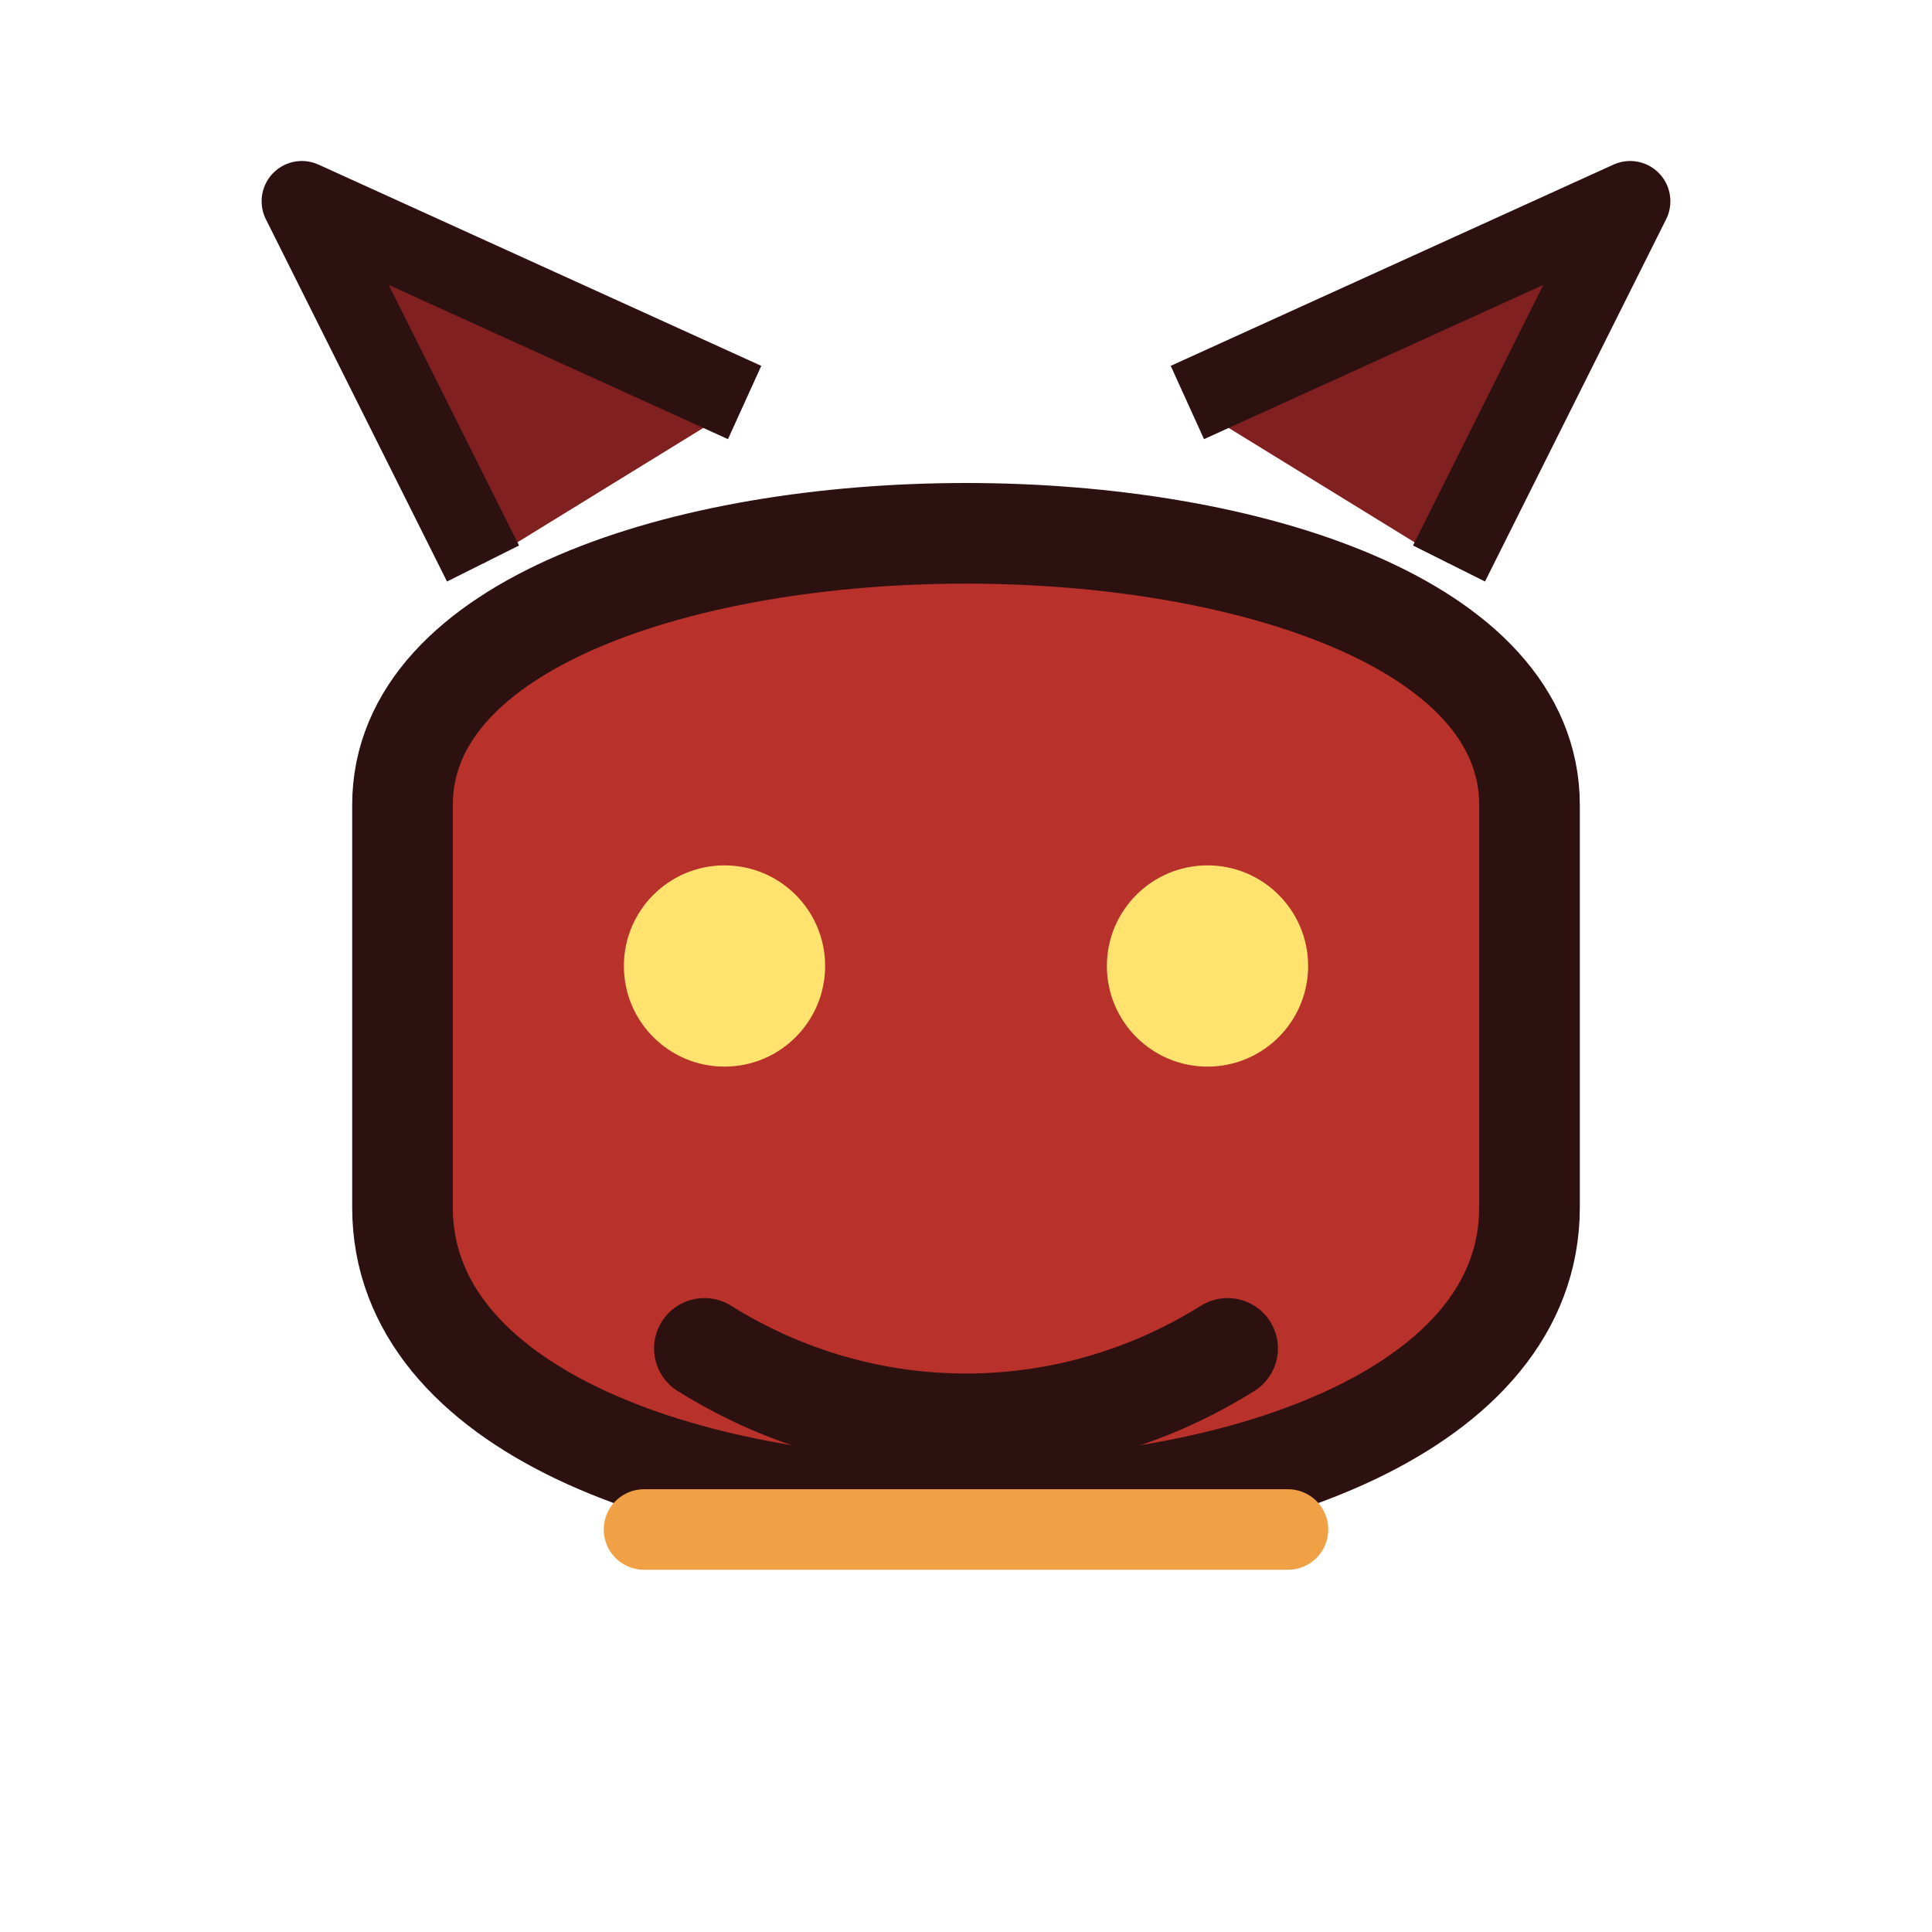
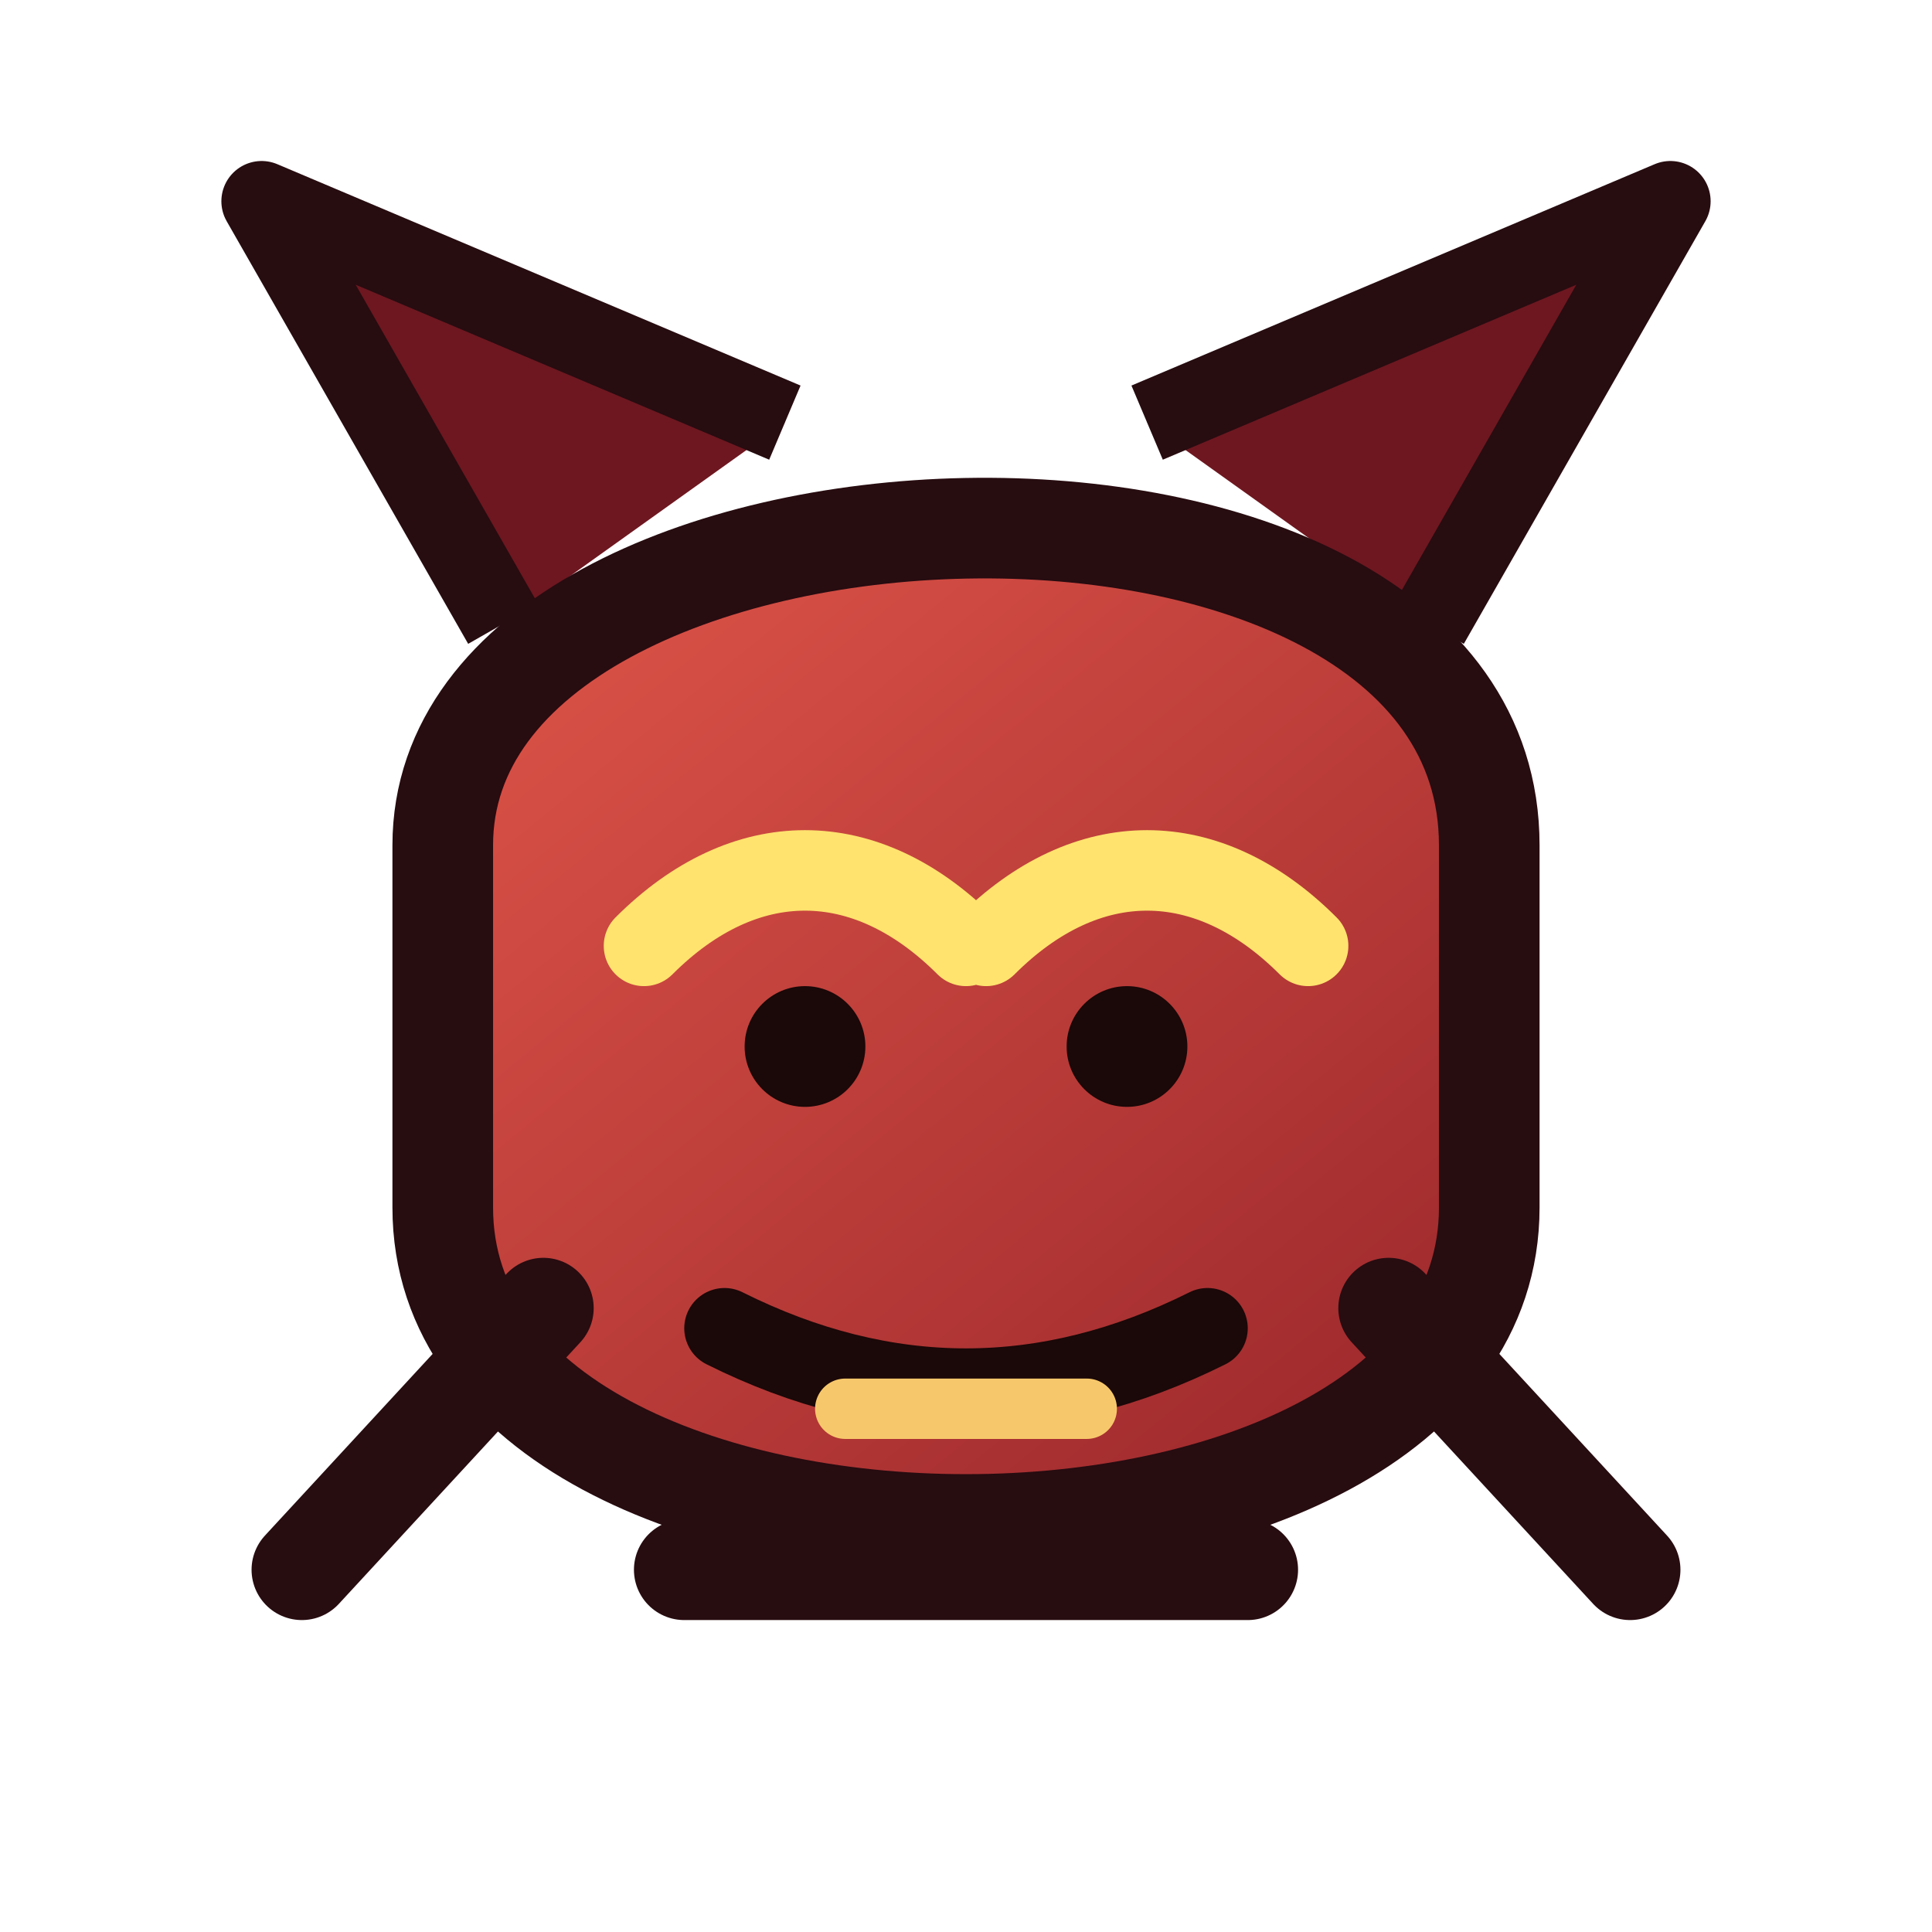
<svg xmlns="http://www.w3.org/2000/svg" width="96" height="96" viewBox="0 0 96 96">
-   <path d="M24 28 15 10l22 10M72 28l9-18-22 10" fill="#812020" stroke="#2d1111" stroke-width="4" stroke-linejoin="round" />
-   <path d="M20 40c0-18 56-18 56 0v20c0 20-56 20-56 0z" fill="#b9312b" stroke="#2d1111" stroke-width="5" />
-   <circle cx="36" cy="48" r="5" fill="#ffe36e" />
-   <circle cx="60" cy="48" r="5" fill="#ffe36e" />
-   <path d="M35 67c8 5 18 5 26 0" fill="none" stroke="#2d1111" stroke-width="5" stroke-linecap="round" />
-   <path d="M32 76h32" stroke="#f1a145" stroke-width="4" stroke-linecap="round" />
+   <defs>
+     <linearGradient id="skin" x1="22" y1="18" x2="76" y2="84" gradientUnits="userSpaceOnUse">
+       <stop offset="0" stop-color="#e85b4d" />
+       <stop offset="1" stop-color="#8f1f26" />
+     </linearGradient>
+   </defs>
+   <path d="M25 31 13 10l26 11M71 31l12-21-26 11" fill="#6e1720" stroke="#270c10" stroke-width="4" stroke-linejoin="round" />
+   <path d="M22 42c0-20 52-22 52 0v18c0 21-52 21-52 0z" fill="url(#skin)" stroke="#270c10" stroke-width="5" />
+   <path d="M27 65 15 78M69 65l12 13M34 78h28" fill="none" stroke="#270c10" stroke-width="5" stroke-linecap="round" />
+   <path d="M32 47c5-5 11-5 16 0M49 47c5-5 11-5 16 0" fill="none" stroke="#ffe36e" stroke-width="4" stroke-linecap="round" />
+   <circle cx="40" cy="52" r="3" fill="#1b0808" />
+   <circle cx="56" cy="52" r="3" fill="#1b0808" />
+   <path d="M36 66c8 4 16 4 24 0" fill="none" stroke="#1b0808" stroke-width="4" stroke-linecap="round" />
+   <path d="M42 70h12" stroke="#f7c86b" stroke-width="3" stroke-linecap="round" />
</svg>
